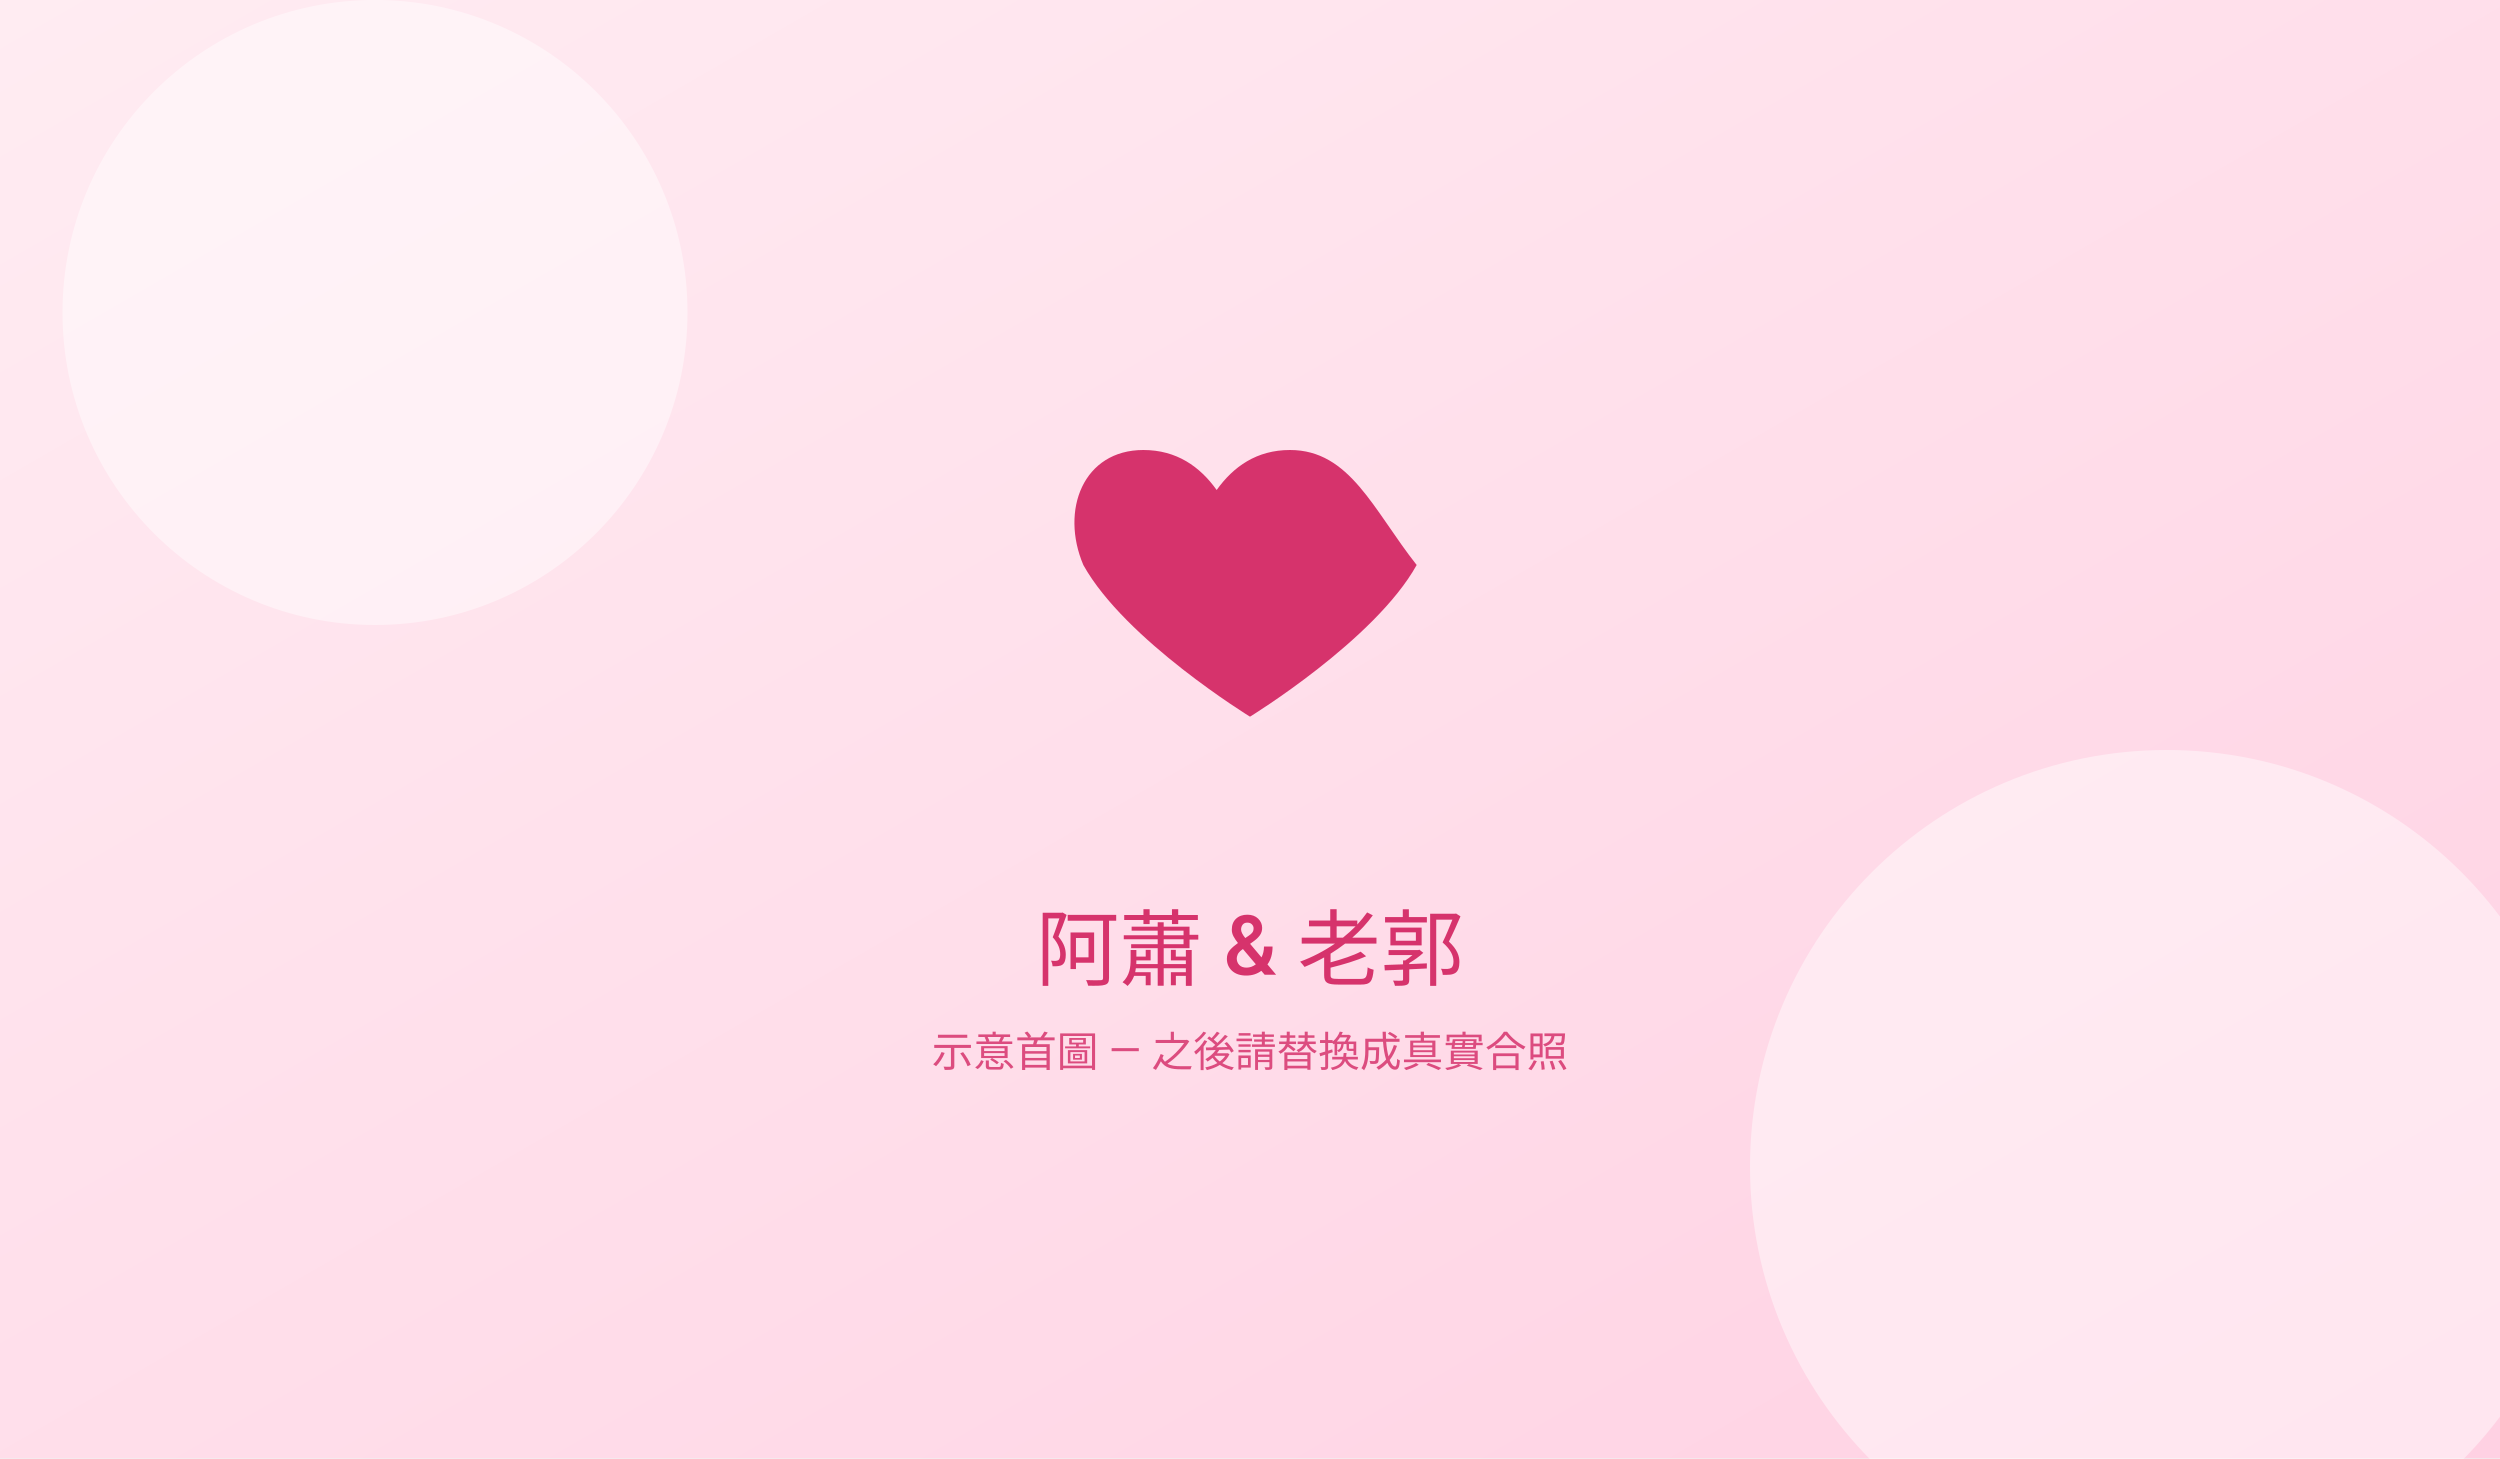
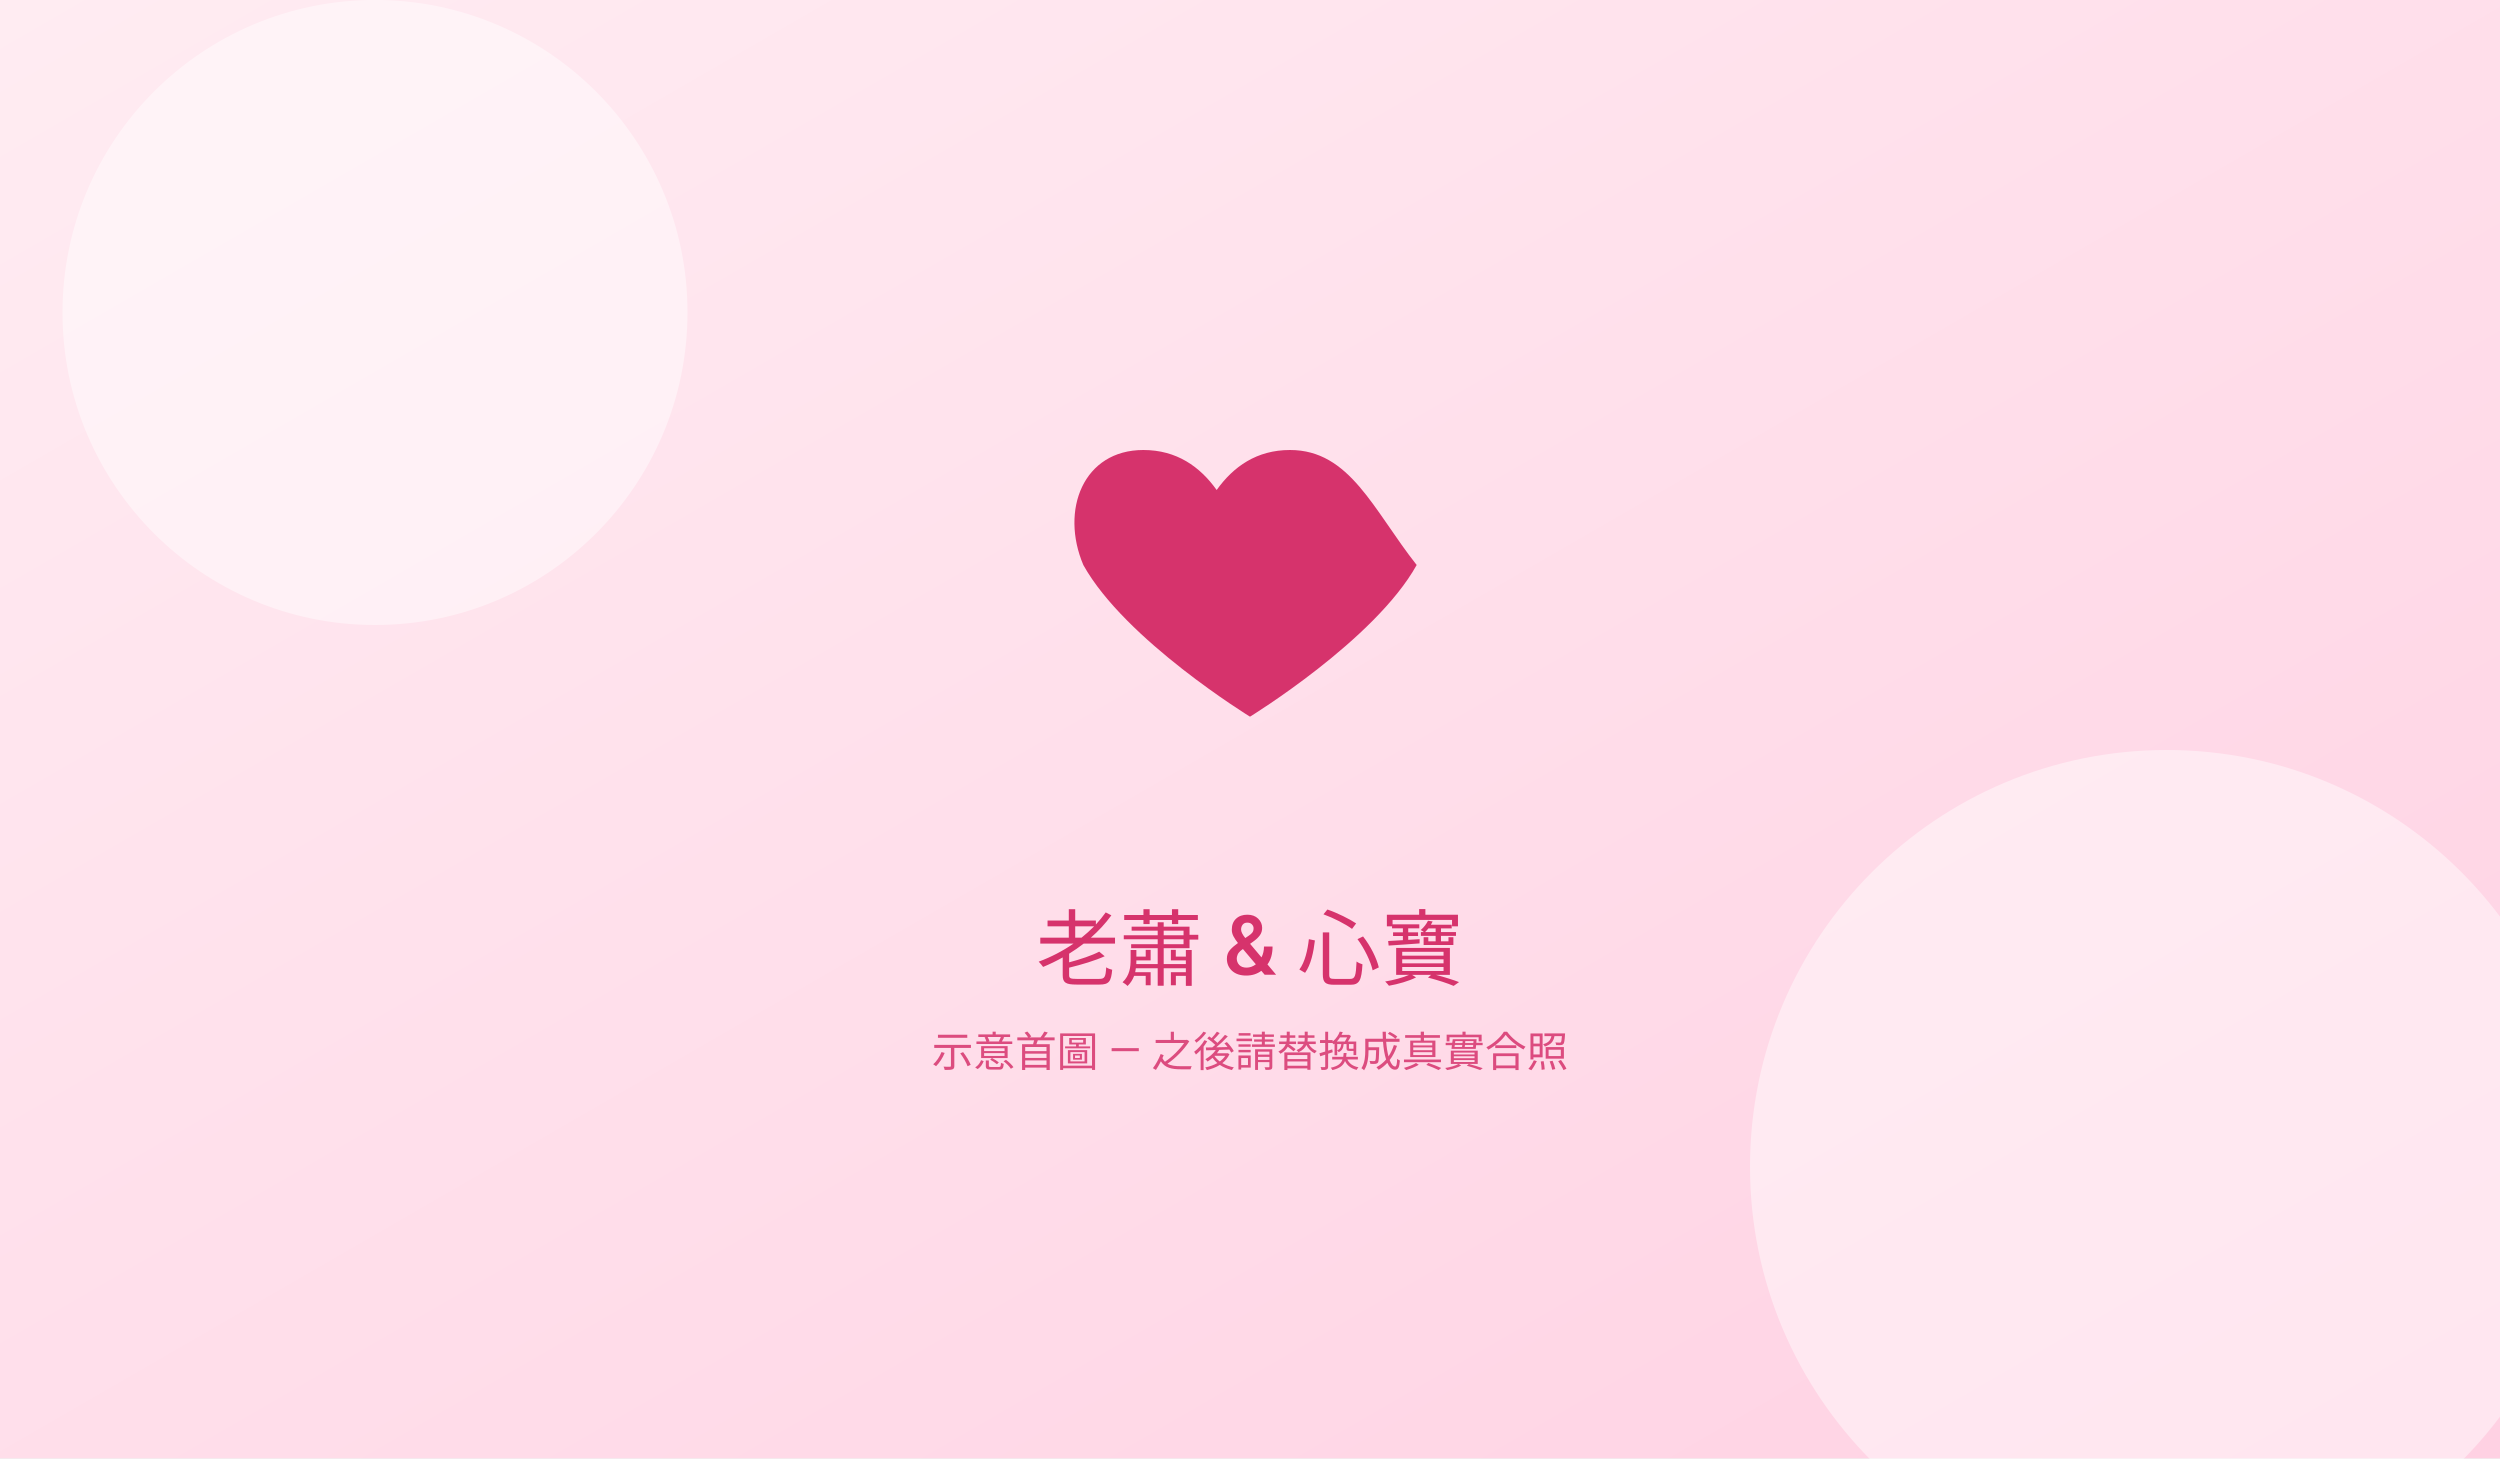
<svg xmlns="http://www.w3.org/2000/svg" viewBox="0 0 1200 700">
  <defs>
    <linearGradient id="g" x1="0" y1="0" x2="1" y2="1">
      <stop offset="0%" stop-color="#FFECF2" />
      <stop offset="100%" stop-color="#FFD1E3" />
    </linearGradient>
  </defs>
  <rect width="1200" height="700" fill="url(#g)" />
  <circle cx="180" cy="150" r="150" fill="#ffffff" opacity="0.45" />
  <circle cx="1040" cy="560" r="200" fill="#ffffff" opacity="0.45" />
  <g transform="translate(600,280) scale(8)">
    <path transform="translate(-12,-13)" d="M12 21s-7.5-4.6-10-9.1C.6 8.6 2 5 5.6 5c2 0 3.4 1 4.4 2.4C11 6 12.4 5 14.4 5 18 5 19.4 8.6 22 11.9 19.5 16.4 12 21 12 21z" fill="#D6336C" />
  </g>
-   <text x="600" y="470" font-family="'Noto Sans TC','Roboto',sans-serif" font-size="40" font-weight="500" fill="#D6336C" text-anchor="middle">阿蕭 &amp; 老郭</text>
+   <text x="600" y="470" font-family="'Noto Sans TC','Roboto',sans-serif" font-size="40" font-weight="500" fill="#D6336C" text-anchor="middle">老蕭 &amp; 心寶</text>
  <text x="600" y="512" font-family="'Noto Sans TC','Roboto',sans-serif" font-size="20" fill="#D6336C" text-anchor="middle" opacity="0.85">示意首圖 — 之後請替換成真實合照</text>
</svg>
